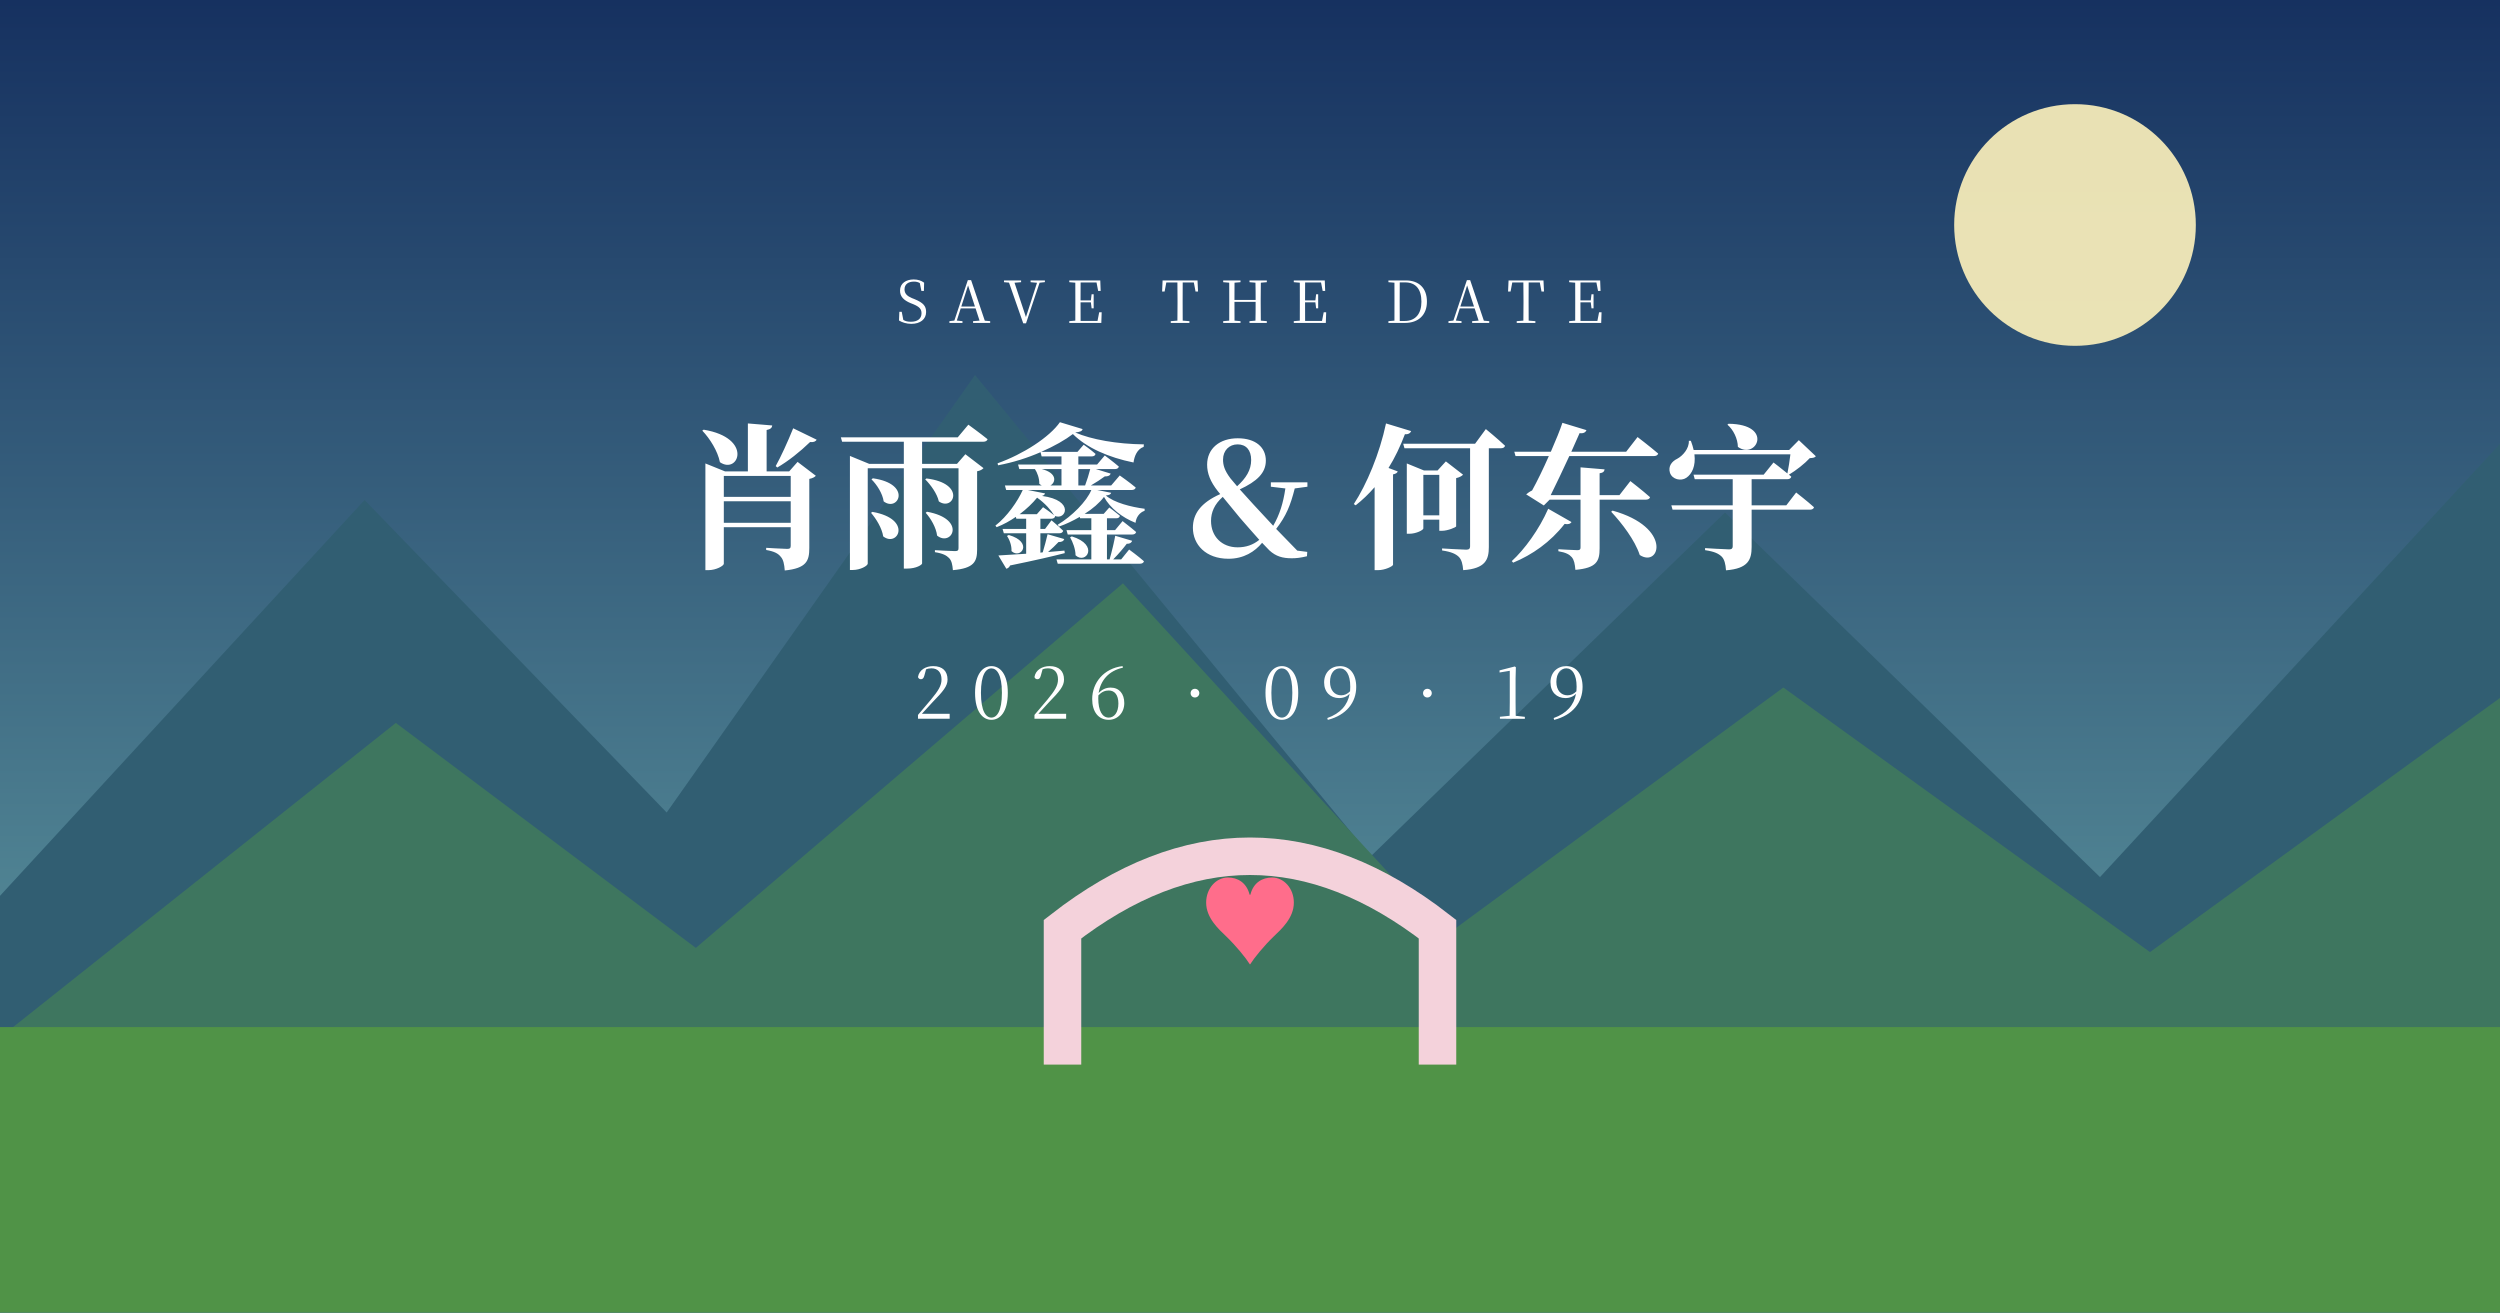
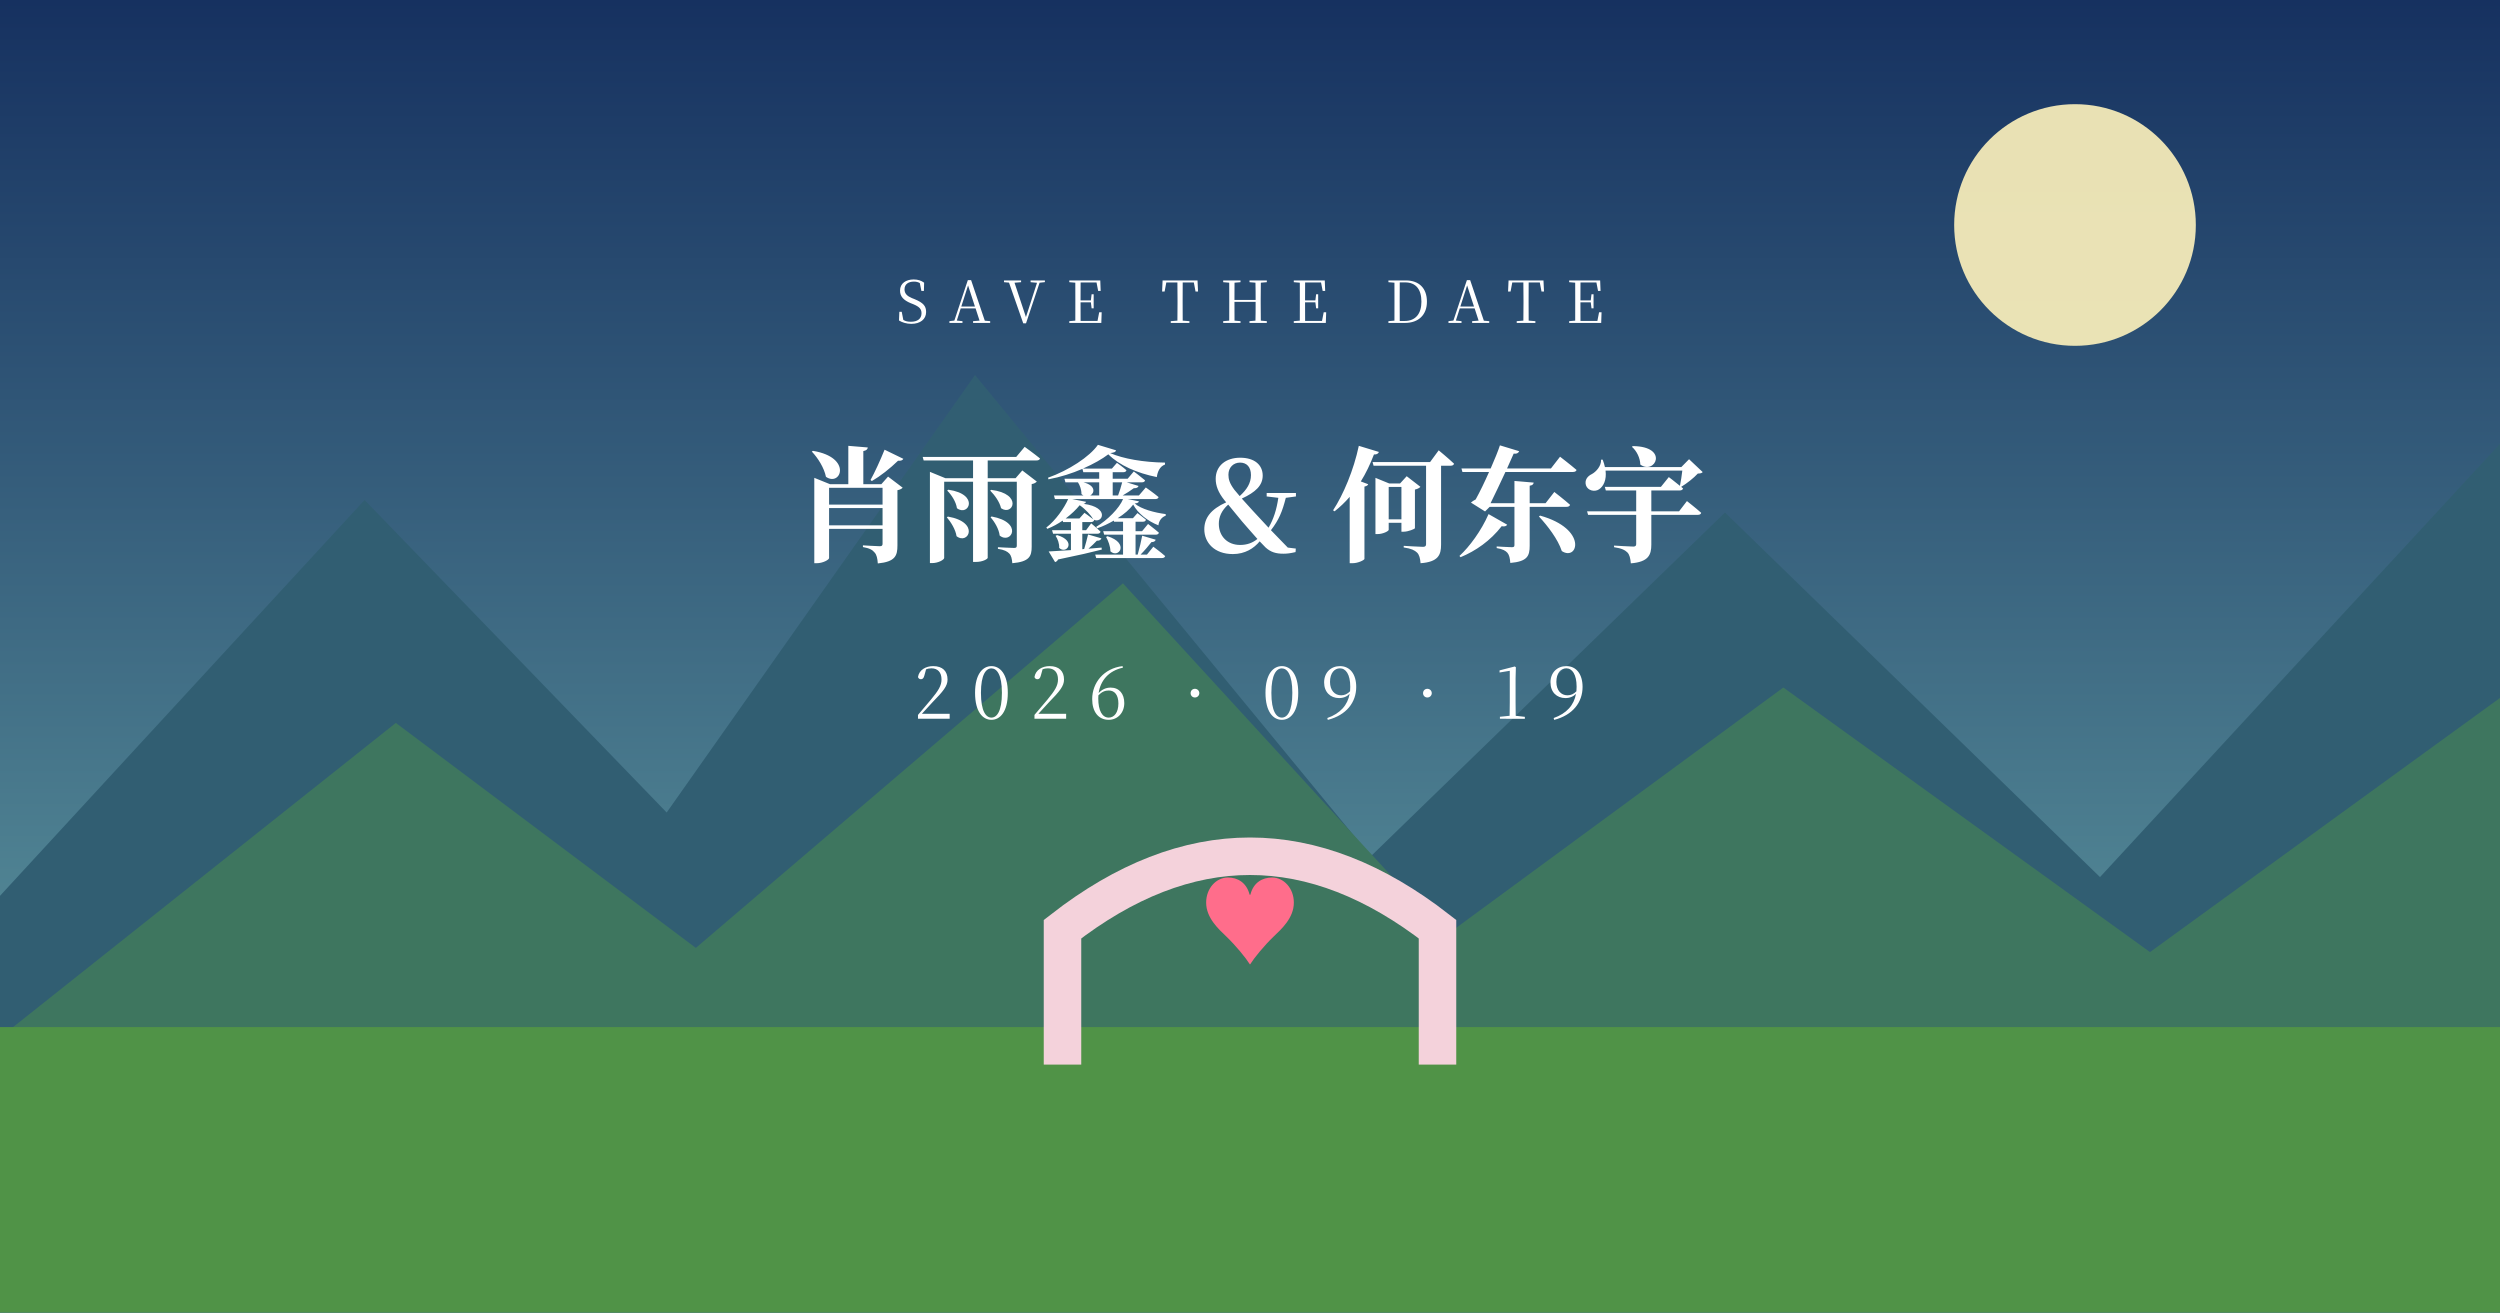
<svg xmlns="http://www.w3.org/2000/svg" width="1200" height="630" viewBox="0 0 1200 630">
  <defs>
    <linearGradient id="sky" x1="0" y1="0" x2="0" y2="1">
      <stop stop-color="#163160" />
      <stop offset="1" stop-color="#6aa9aa" />
    </linearGradient>
  </defs>
  <rect width="1200" height="630" fill="url(#sky)" />
  <circle cx="996" cy="108" r="58" fill="#fff3bc" opacity=".9" />
  <path d="M0 430L175 240l145 150 148-210 190 231 170-165 180 175 192-208v417H0Z" fill="#315e72" />
  <path d="M0 498l190-151 144 108 205-175 155 169 162-119 176 127 168-122v295H0Z" fill="#3e765f" />
  <rect y="493" width="1200" height="137" fill="#509347" />
  <g fill="#fff" text-anchor="middle" font-family="Noto Serif CJK SC, Noto Sans CJK SC, serif">
    <text x="600" y="155" font-size="28" letter-spacing="10">SAVE THE DATE</text>
-     <text x="600" y="267" font-size="75" font-weight="700">肖雨鑫  &amp;  何东宇</text>
+     <text x="600" y="265" font-size="60" font-weight="700">肖雨鑫  &amp;  何东宇</text>
    <text x="600" y="345" font-size="34" letter-spacing="9">2026 · 09 · 19</text>
  </g>
  <g transform="translate(510 421)" fill="none" stroke="#f4d2db" stroke-width="18">
    <path d="M0 90V25Q90-45 180 25v65" />
  </g>
  <text x="600" y="461" text-anchor="middle" fill="#ff6d8b" font-size="50" font-family="Noto Sans CJK SC, sans-serif">♥</text>
</svg>
